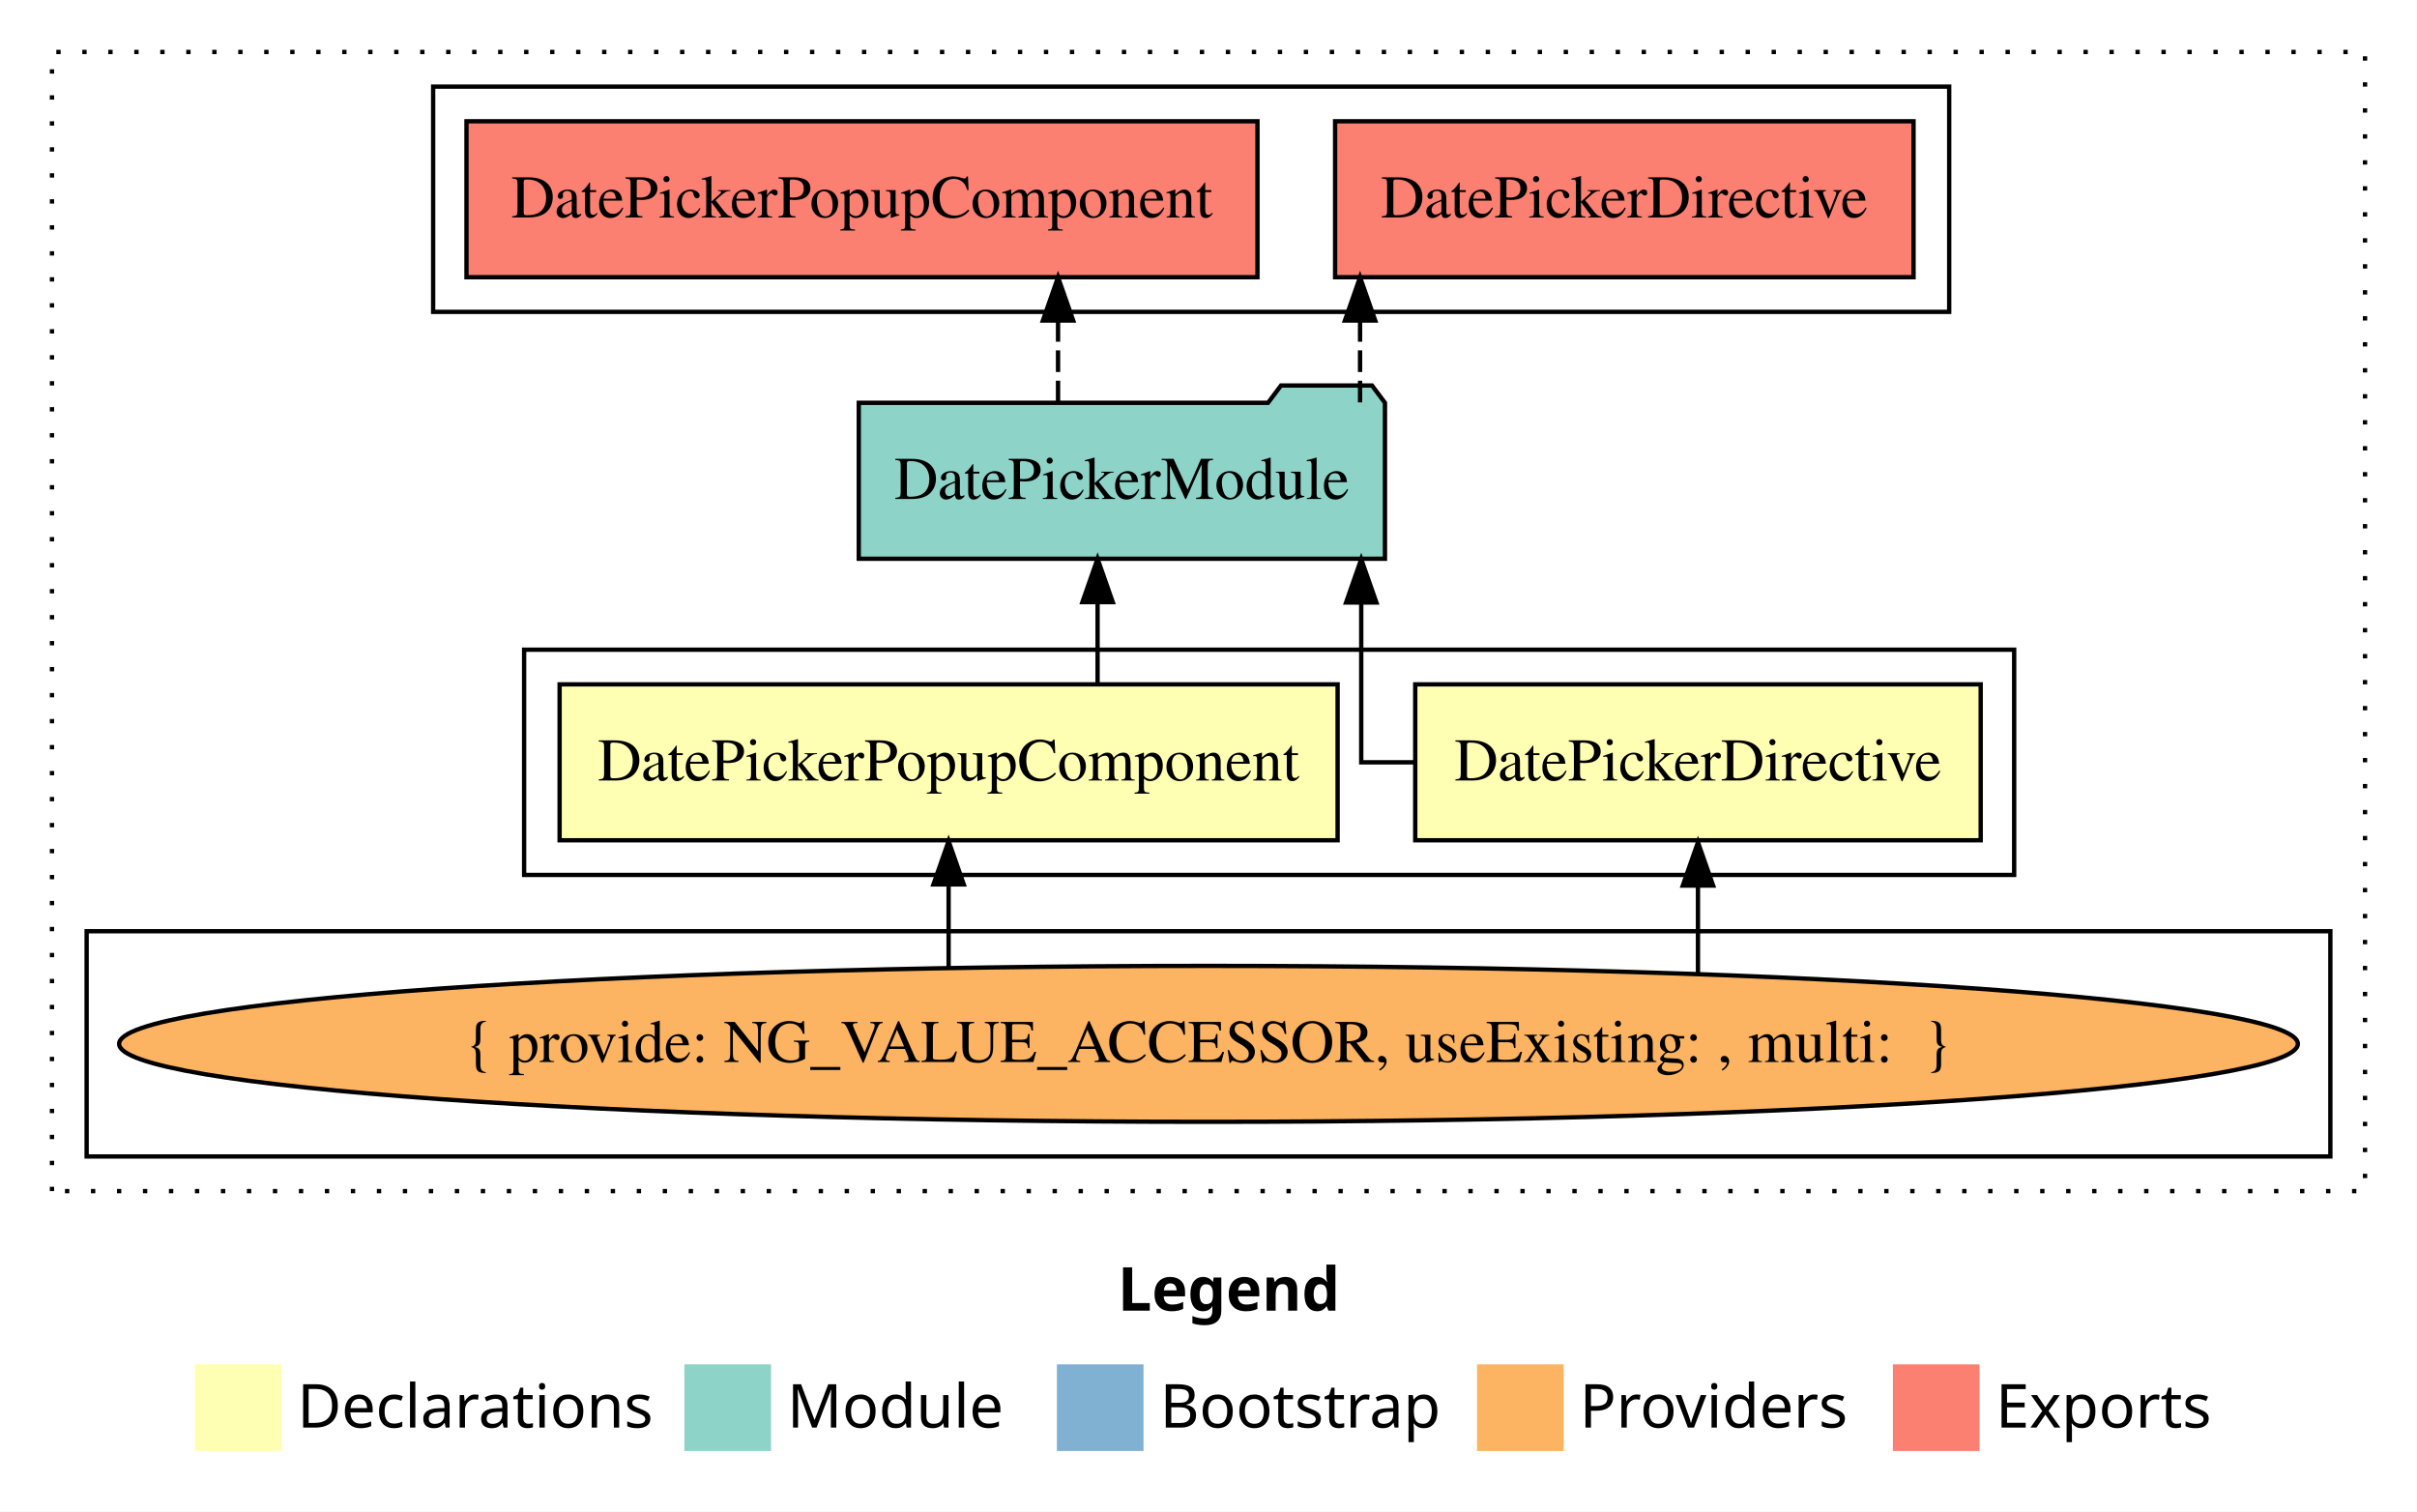
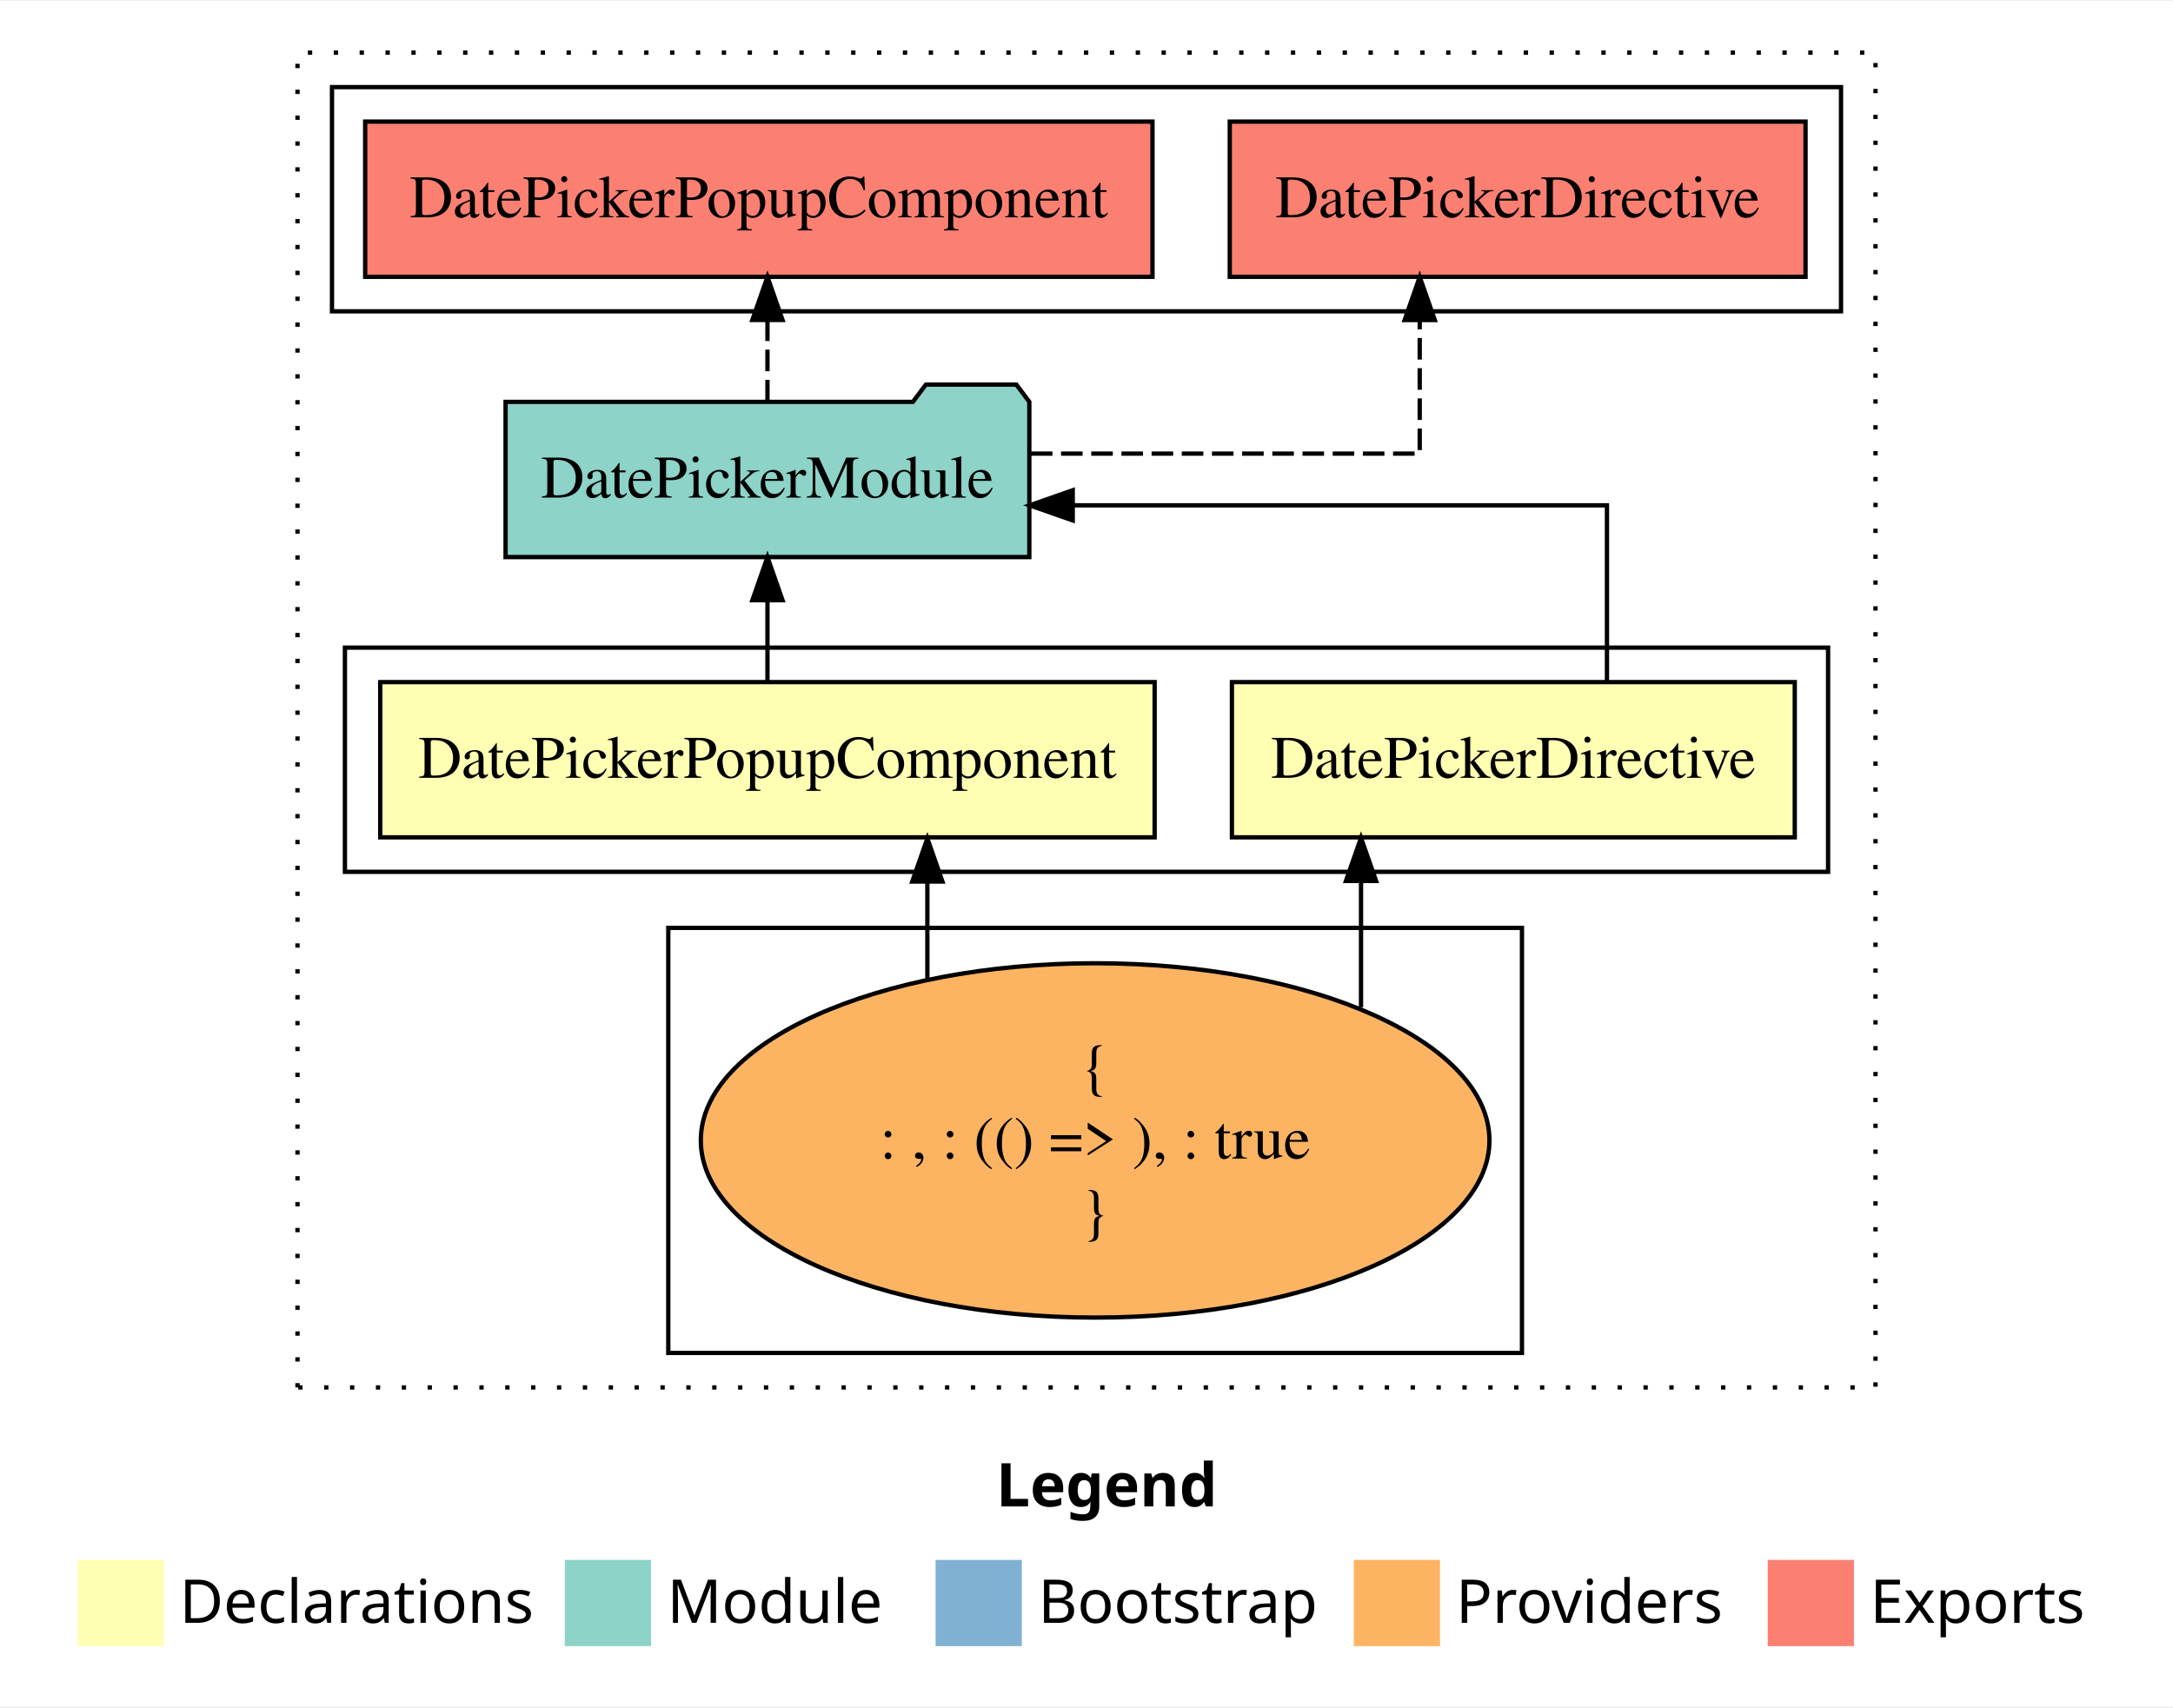
- <svg xmlns="http://www.w3.org/2000/svg" width="558pt" height="349pt" viewBox="0.00 0.00 558.00 349.00">
-   <g id="graph0" class="graph" transform="scale(1 1) rotate(0) translate(4 345)">
-     <polygon fill="#ffffff" stroke="transparent" points="-4,4 -4,-345 554,-345 554,4 -4,4" />
-     <text text-anchor="start" x="254.009" y="-42.4" font-family="sans-serif" font-weight="bold" font-size="14.00" fill="#000000">Legend</text>
-     <polygon fill="#ffffb3" stroke="transparent" points="41,-10 41,-30 61,-30 61,-10 41,-10" />
-     <text text-anchor="start" x="64.629" y="-15.4" font-family="sans-serif" font-size="14.00" fill="#000000">  Declarations</text>
-     <polygon fill="#8dd3c7" stroke="transparent" points="154,-10 154,-30 174,-30 174,-10 154,-10" />
-     <text text-anchor="start" x="177.725" y="-15.4" font-family="sans-serif" font-size="14.00" fill="#000000">  Module</text>
-     <polygon fill="#80b1d3" stroke="transparent" points="240,-10 240,-30 260,-30 260,-10 240,-10" />
-     <text text-anchor="start" x="263.781" y="-15.4" font-family="sans-serif" font-size="14.00" fill="#000000">  Bootstrap</text>
-     <polygon fill="#fdb462" stroke="transparent" points="337,-10 337,-30 357,-30 357,-10 337,-10" />
-     <text text-anchor="start" x="360.673" y="-15.4" font-family="sans-serif" font-size="14.00" fill="#000000">  Providers</text>
-     <polygon fill="#fb8072" stroke="transparent" points="433,-10 433,-30 453,-30 453,-10 433,-10" />
-     <text text-anchor="start" x="456.726" y="-15.4" font-family="sans-serif" font-size="14.00" fill="#000000">  Exports</text>
+ <svg xmlns="http://www.w3.org/2000/svg" width="504pt" height="396pt" viewBox="0.00 0.00 504.00 395.59">
+   <g id="graph0" class="graph" transform="scale(1 1) rotate(0) translate(4 391.5901)">
+     <polygon fill="#ffffff" stroke="transparent" points="-4,4 -4,-391.59 500,-391.59 500,4 -4,4" />
+     <text text-anchor="start" x="227.009" y="-42.4" font-family="sans-serif" font-weight="bold" font-size="14.00" fill="#000000">Legend</text>
+     <polygon fill="#ffffb3" stroke="transparent" points="14,-10 14,-30 34,-30 34,-10 14,-10" />
+     <text text-anchor="start" x="37.629" y="-15.4" font-family="sans-serif" font-size="14.00" fill="#000000">  Declarations</text>
+     <polygon fill="#8dd3c7" stroke="transparent" points="127,-10 127,-30 147,-30 147,-10 127,-10" />
+     <text text-anchor="start" x="150.725" y="-15.4" font-family="sans-serif" font-size="14.00" fill="#000000">  Module</text>
+     <polygon fill="#80b1d3" stroke="transparent" points="213,-10 213,-30 233,-30 233,-10 213,-10" />
+     <text text-anchor="start" x="236.781" y="-15.4" font-family="sans-serif" font-size="14.00" fill="#000000">  Bootstrap</text>
+     <polygon fill="#fdb462" stroke="transparent" points="310,-10 310,-30 330,-30 330,-10 310,-10" />
+     <text text-anchor="start" x="333.673" y="-15.4" font-family="sans-serif" font-size="14.00" fill="#000000">  Providers</text>
+     <polygon fill="#fb8072" stroke="transparent" points="406,-10 406,-30 426,-30 426,-10 406,-10" />
+     <text text-anchor="start" x="429.726" y="-15.4" font-family="sans-serif" font-size="14.00" fill="#000000">  Exports</text>
    <g id="clust1" class="cluster">
-       <polygon fill="none" stroke="#000000" stroke-dasharray="1,5" points="8,-70 8,-333 542,-333 542,-70 8,-70" />
+       <polygon fill="none" stroke="#000000" stroke-dasharray="1,5" points="65,-70 65,-379.59 431,-379.59 431,-70 65,-70" />
    </g>
    <g id="clust2" class="cluster">
-       <polygon fill="none" stroke="#000000" points="117,-143 117,-195 461,-195 461,-143 117,-143" />
+       <polygon fill="none" stroke="#000000" points="76,-189.59 76,-241.59 420,-241.59 420,-189.59 76,-189.59" />
    </g>
    <g id="clust3" class="cluster">
-       <polygon fill="none" stroke="#000000" points="16,-78 16,-130 534,-130 534,-78 16,-78" />
+       <polygon fill="none" stroke="#000000" points="151,-78 151,-176.59 349,-176.59 349,-78 151,-78" />
    </g>
    <g id="clust6" class="cluster">
-       <polygon fill="none" stroke="#000000" points="96,-273 96,-325 446,-325 446,-273 96,-273" />
+       <polygon fill="none" stroke="#000000" points="73,-319.59 73,-371.59 423,-371.59 423,-319.59 73,-319.59" />
    </g>
    <g id="node1" class="node">
-       <polygon fill="#ffffb3" stroke="#000000" points="453.272,-187 322.728,-187 322.728,-151 453.272,-151 453.272,-187" />
-       <text text-anchor="middle" x="388" y="-164.8" font-family="Times,serif" font-size="14.00" fill="#000000">DatePickerDirective</text>
+       <polygon fill="#ffffb3" stroke="#000000" points="412.272,-233.59 281.728,-233.59 281.728,-197.59 412.272,-197.59 412.272,-233.59" />
+       <text text-anchor="middle" x="347" y="-211.39" font-family="Times,serif" font-size="14.00" fill="#000000">DatePickerDirective</text>
    </g>
    <g id="node3" class="node">
-       <polygon fill="#8dd3c7" stroke="#000000" points="315.74,-252 312.74,-256 291.74,-256 288.74,-252 194.261,-252 194.261,-216 315.74,-216 315.74,-252" />
-       <text text-anchor="middle" x="255" y="-229.8" font-family="Times,serif" font-size="14.00" fill="#000000">DatePickerModule</text>
+       <polygon fill="#8dd3c7" stroke="#000000" points="234.739,-298.59 231.739,-302.59 210.739,-302.59 207.739,-298.59 113.26,-298.59 113.26,-262.59 234.739,-262.59 234.739,-298.59" />
+       <text text-anchor="middle" x="174" y="-276.39" font-family="Times,serif" font-size="14.00" fill="#000000">DatePickerModule</text>
    </g>
    <g id="edge1" class="edge">
-       <path fill="none" stroke="#000000" d="M322.751,-169C315.273,-169 310.261,-169 310.261,-169 310.261,-169 310.261,-205.894 310.261,-205.894" />
-       <polygon fill="#000000" stroke="#000000" points="306.761,-205.894 310.261,-215.894 313.761,-205.894 306.761,-205.894" />
+       <path fill="none" stroke="#000000" d="M368.712,-233.613C368.712,-250.963 368.712,-274.59 368.712,-274.59 368.712,-274.59 244.807,-274.59 244.807,-274.59" />
+       <polygon fill="#000000" stroke="#000000" points="244.807,-271.09 234.807,-274.59 244.807,-278.09 244.807,-271.09" />
    </g>
    <g id="node2" class="node">
-       <polygon fill="#ffffb3" stroke="#000000" points="304.805,-187 125.195,-187 125.195,-151 304.805,-151 304.805,-187" />
-       <text text-anchor="middle" x="215" y="-164.8" font-family="Times,serif" font-size="14.00" fill="#000000">DatePickerPopupComponent</text>
+       <polygon fill="#ffffb3" stroke="#000000" points="263.805,-233.59 84.195,-233.59 84.195,-197.59 263.805,-197.59 263.805,-233.59" />
+       <text text-anchor="middle" x="174" y="-211.39" font-family="Times,serif" font-size="14.00" fill="#000000">DatePickerPopupComponent</text>
    </g>
    <g id="edge3" class="edge">
-       <path fill="none" stroke="#000000" d="M249.391,-187.106C249.391,-187.106 249.391,-205.991 249.391,-205.991" />
-       <polygon fill="#000000" stroke="#000000" points="245.891,-205.991 249.391,-215.991 252.891,-205.991 245.891,-205.991" />
+       <path fill="none" stroke="#000000" d="M174,-233.696C174,-233.696 174,-252.581 174,-252.581" />
+       <polygon fill="#000000" stroke="#000000" points="170.5,-252.581 174,-262.581 177.5,-252.581 170.5,-252.581" />
    </g>
    <g id="node5" class="node">
-       <polygon fill="#fb8072" stroke="#000000" points="437.772,-317 304.228,-317 304.228,-281 437.772,-281 437.772,-317" />
-       <text text-anchor="middle" x="371" y="-294.8" font-family="Times,serif" font-size="14.00" fill="#000000">DatePickerDirective </text>
+       <polygon fill="#fb8072" stroke="#000000" points="414.772,-363.59 281.228,-363.59 281.228,-327.59 414.772,-327.59 414.772,-363.59" />
+       <text text-anchor="middle" x="348" y="-341.39" font-family="Times,serif" font-size="14.00" fill="#000000">DatePickerDirective </text>
    </g>
    <g id="edge5" class="edge">
-       <path fill="none" stroke="#000000" stroke-dasharray="5,2" d="M309.992,-252.106C309.992,-252.106 309.992,-270.991 309.992,-270.991" />
-       <polygon fill="#000000" stroke="#000000" points="306.492,-270.991 309.992,-280.991 313.492,-270.991 306.492,-270.991" />
+       <path fill="none" stroke="#000000" stroke-dasharray="5,2" d="M235.099,-286.59C277.087,-286.59 325.288,-286.59 325.288,-286.59 325.288,-286.59 325.288,-317.567 325.288,-317.567" />
+       <polygon fill="#000000" stroke="#000000" points="321.788,-317.567 325.288,-327.567 328.788,-317.568 321.788,-317.567" />
    </g>
    <g id="node6" class="node">
-       <polygon fill="#fb8072" stroke="#000000" points="286.305,-317 103.695,-317 103.695,-281 286.305,-281 286.305,-317" />
-       <text text-anchor="middle" x="195" y="-294.8" font-family="Times,serif" font-size="14.00" fill="#000000">DatePickerPopupComponent </text>
+       <polygon fill="#fb8072" stroke="#000000" points="263.305,-363.59 80.695,-363.59 80.695,-327.59 263.305,-327.59 263.305,-363.59" />
+       <text text-anchor="middle" x="172" y="-341.39" font-family="Times,serif" font-size="14.00" fill="#000000">DatePickerPopupComponent </text>
    </g>
    <g id="edge6" class="edge">
-       <path fill="none" stroke="#000000" stroke-dasharray="5,2" d="M240.266,-252.106C240.266,-252.106 240.266,-270.991 240.266,-270.991" />
-       <polygon fill="#000000" stroke="#000000" points="236.766,-270.991 240.266,-280.991 243.766,-270.991 236.766,-270.991" />
+       <path fill="none" stroke="#000000" stroke-dasharray="5,2" d="M174,-298.696C174,-298.696 174,-317.581 174,-317.581" />
+       <polygon fill="#000000" stroke="#000000" points="170.5,-317.581 174,-327.581 177.5,-317.581 170.5,-317.581" />
    </g>
    <g id="node4" class="node">
-       <ellipse fill="#fdb462" stroke="#000000" cx="275" cy="-104" rx="251.499" ry="18" />
-       <text text-anchor="middle" x="275" y="-99.8" font-family="Times,serif" font-size="14.00" fill="#000000">{ provide: NG_VALUE_ACCESSOR, useExisting: , multi:  }</text>
+       <ellipse fill="#fdb462" stroke="#000000" cx="250" cy="-127.295" rx="91.456" ry="41.091" />
+       <text text-anchor="middle" x="250" y="-139.895" font-family="Times,serif" font-size="14.00" fill="#000000">{</text>
+       <text text-anchor="middle" x="250" y="-123.095" font-family="Times,serif" font-size="14.00" fill="#000000">    : , : (() =&gt; ), : true</text>
+       <text text-anchor="middle" x="250" y="-106.295" font-family="Times,serif" font-size="14.00" fill="#000000">}</text>
    </g>
    <g id="edge2" class="edge">
-       <path fill="none" stroke="#000000" d="M388,-120.402C388,-120.402 388,-140.537 388,-140.537" />
-       <polygon fill="#000000" stroke="#000000" points="384.5,-140.537 388,-150.537 391.5,-140.537 384.5,-140.537" />
+       <path fill="none" stroke="#000000" d="M311.671,-158.176C311.671,-158.176 311.671,-187.469 311.671,-187.469" />
+       <polygon fill="#000000" stroke="#000000" points="308.171,-187.469 311.671,-197.469 315.171,-187.469 308.171,-187.469" />
    </g>
    <g id="edge4" class="edge">
-       <path fill="none" stroke="#000000" d="M215,-121.761C215,-121.761 215,-140.807 215,-140.807" />
-       <polygon fill="#000000" stroke="#000000" points="211.5,-140.807 215,-150.807 218.5,-140.808 211.5,-140.807" />
+       <path fill="none" stroke="#000000" d="M211.087,-164.74C211.087,-164.74 211.087,-187.335 211.087,-187.335" />
+       <polygon fill="#000000" stroke="#000000" points="207.587,-187.335 211.087,-197.335 214.587,-187.335 207.587,-187.335" />
    </g>
  </g>
</svg>
